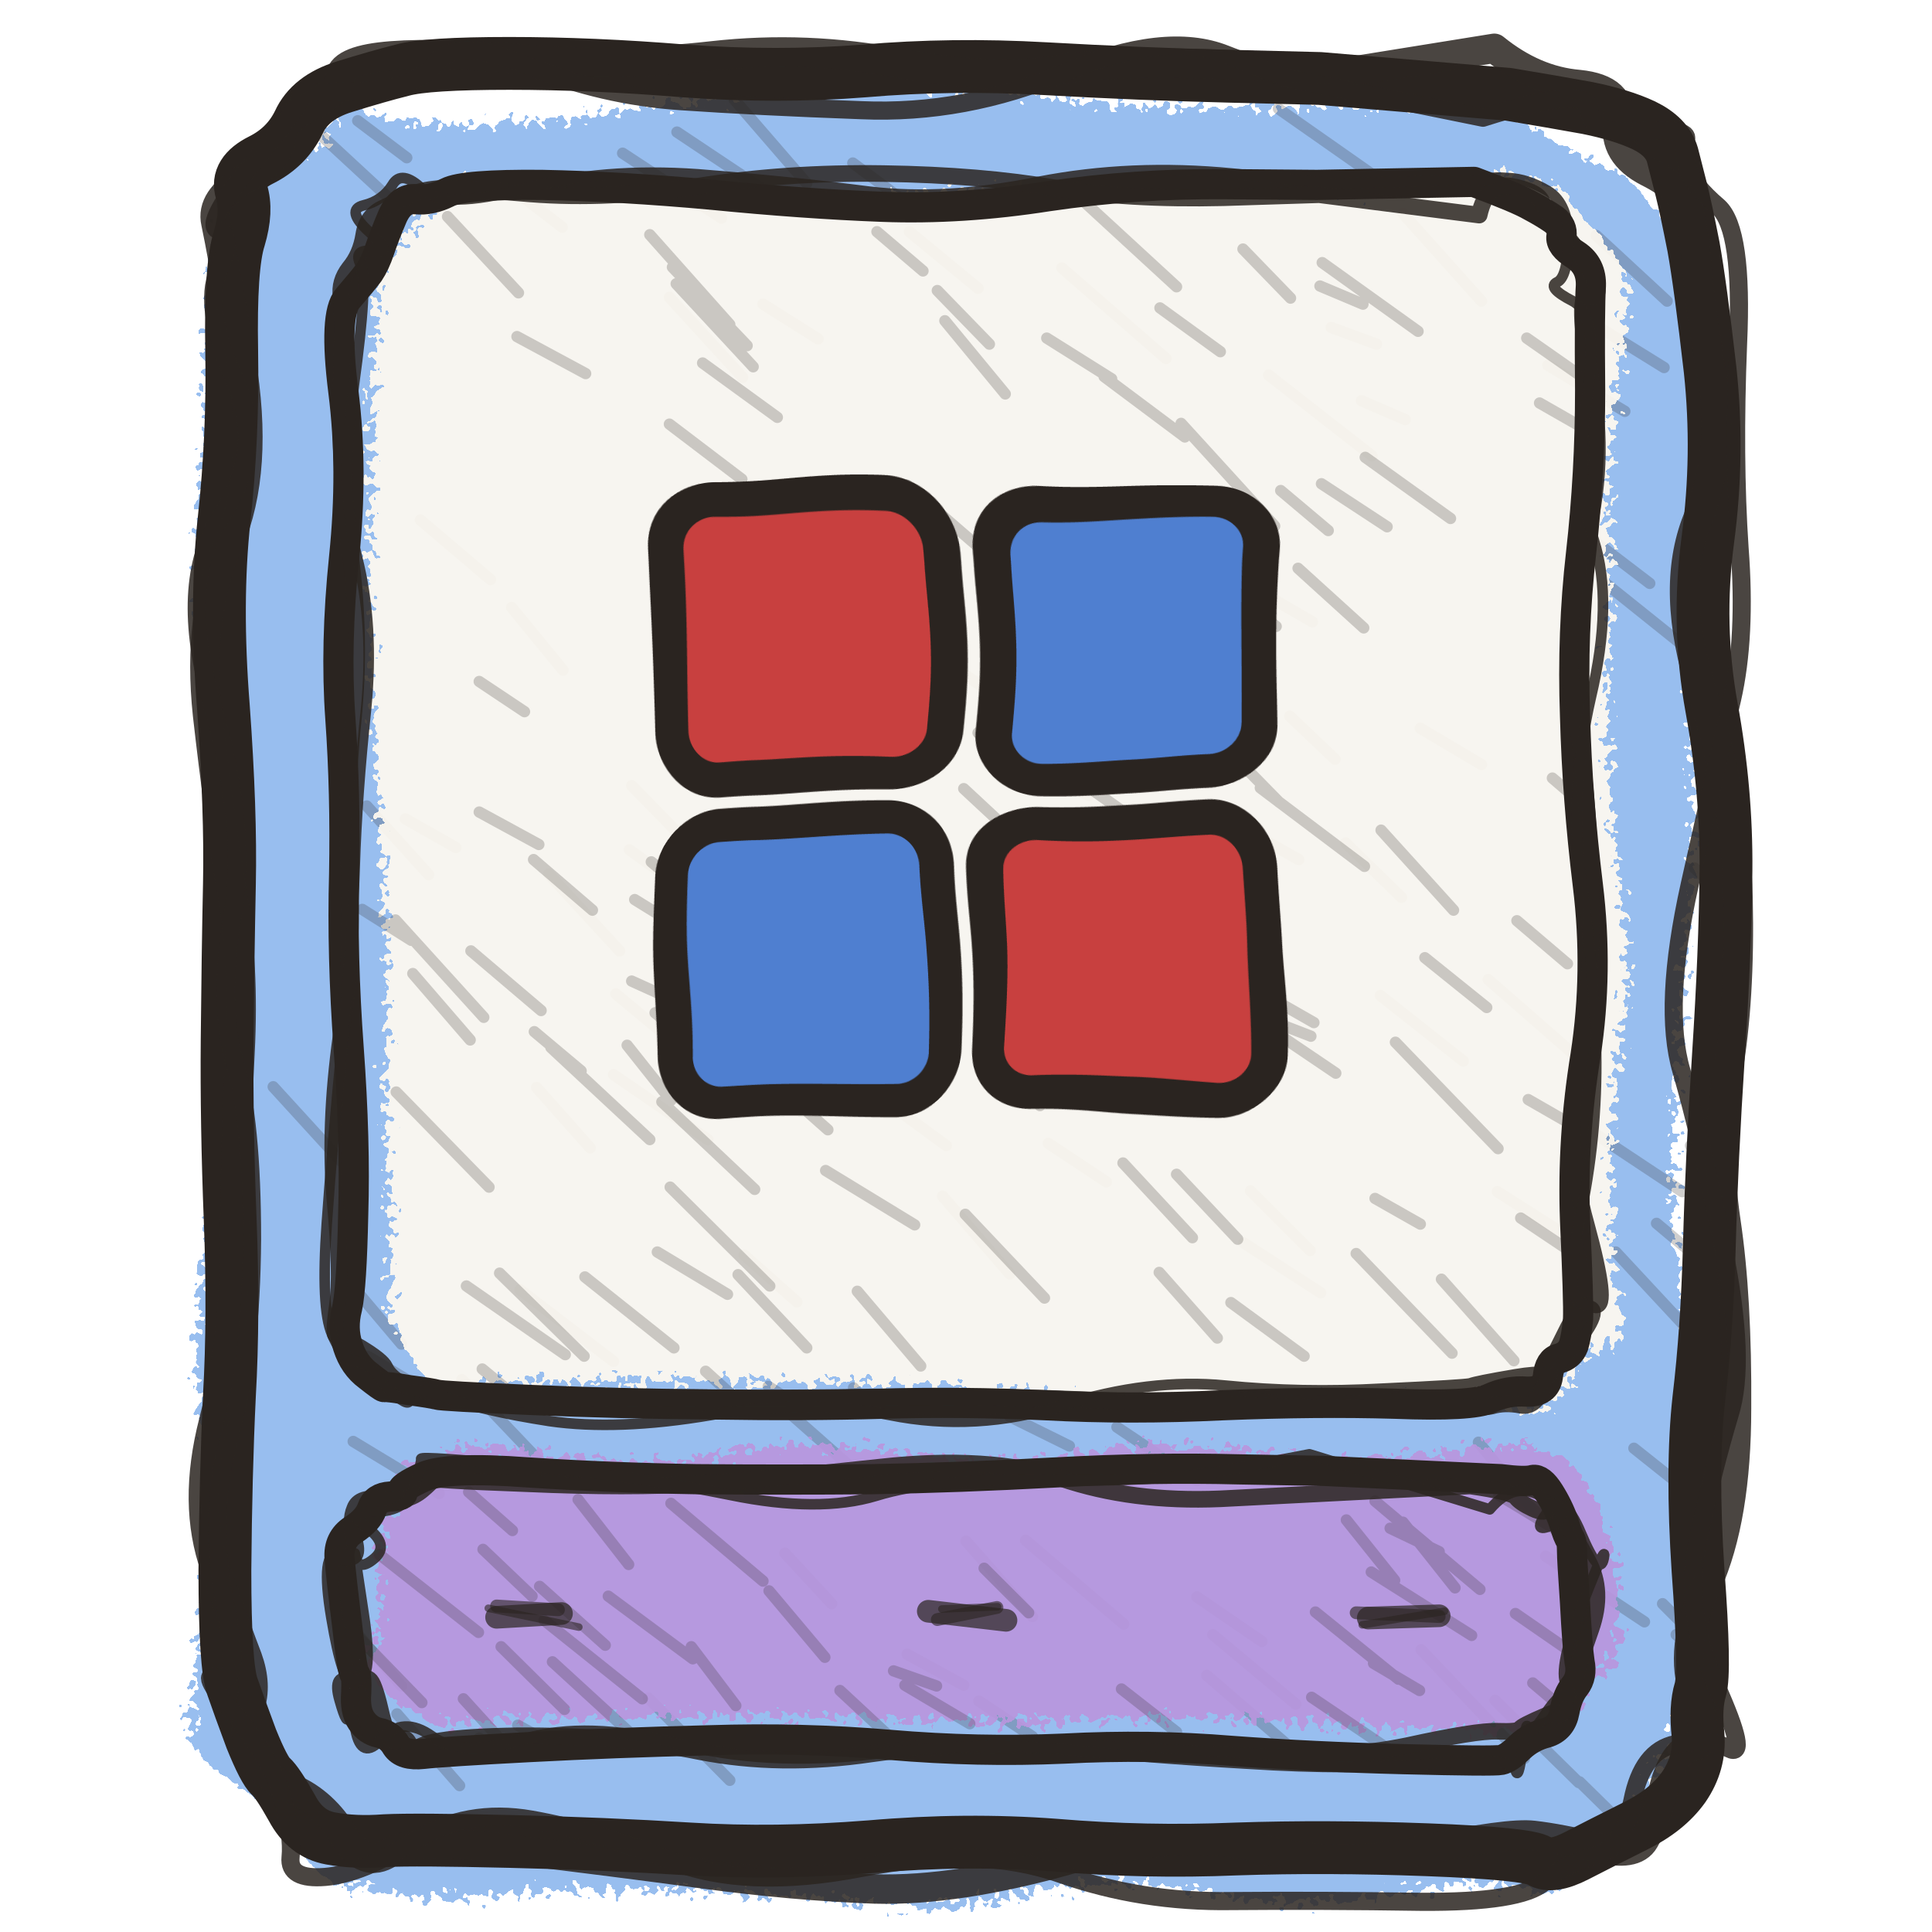
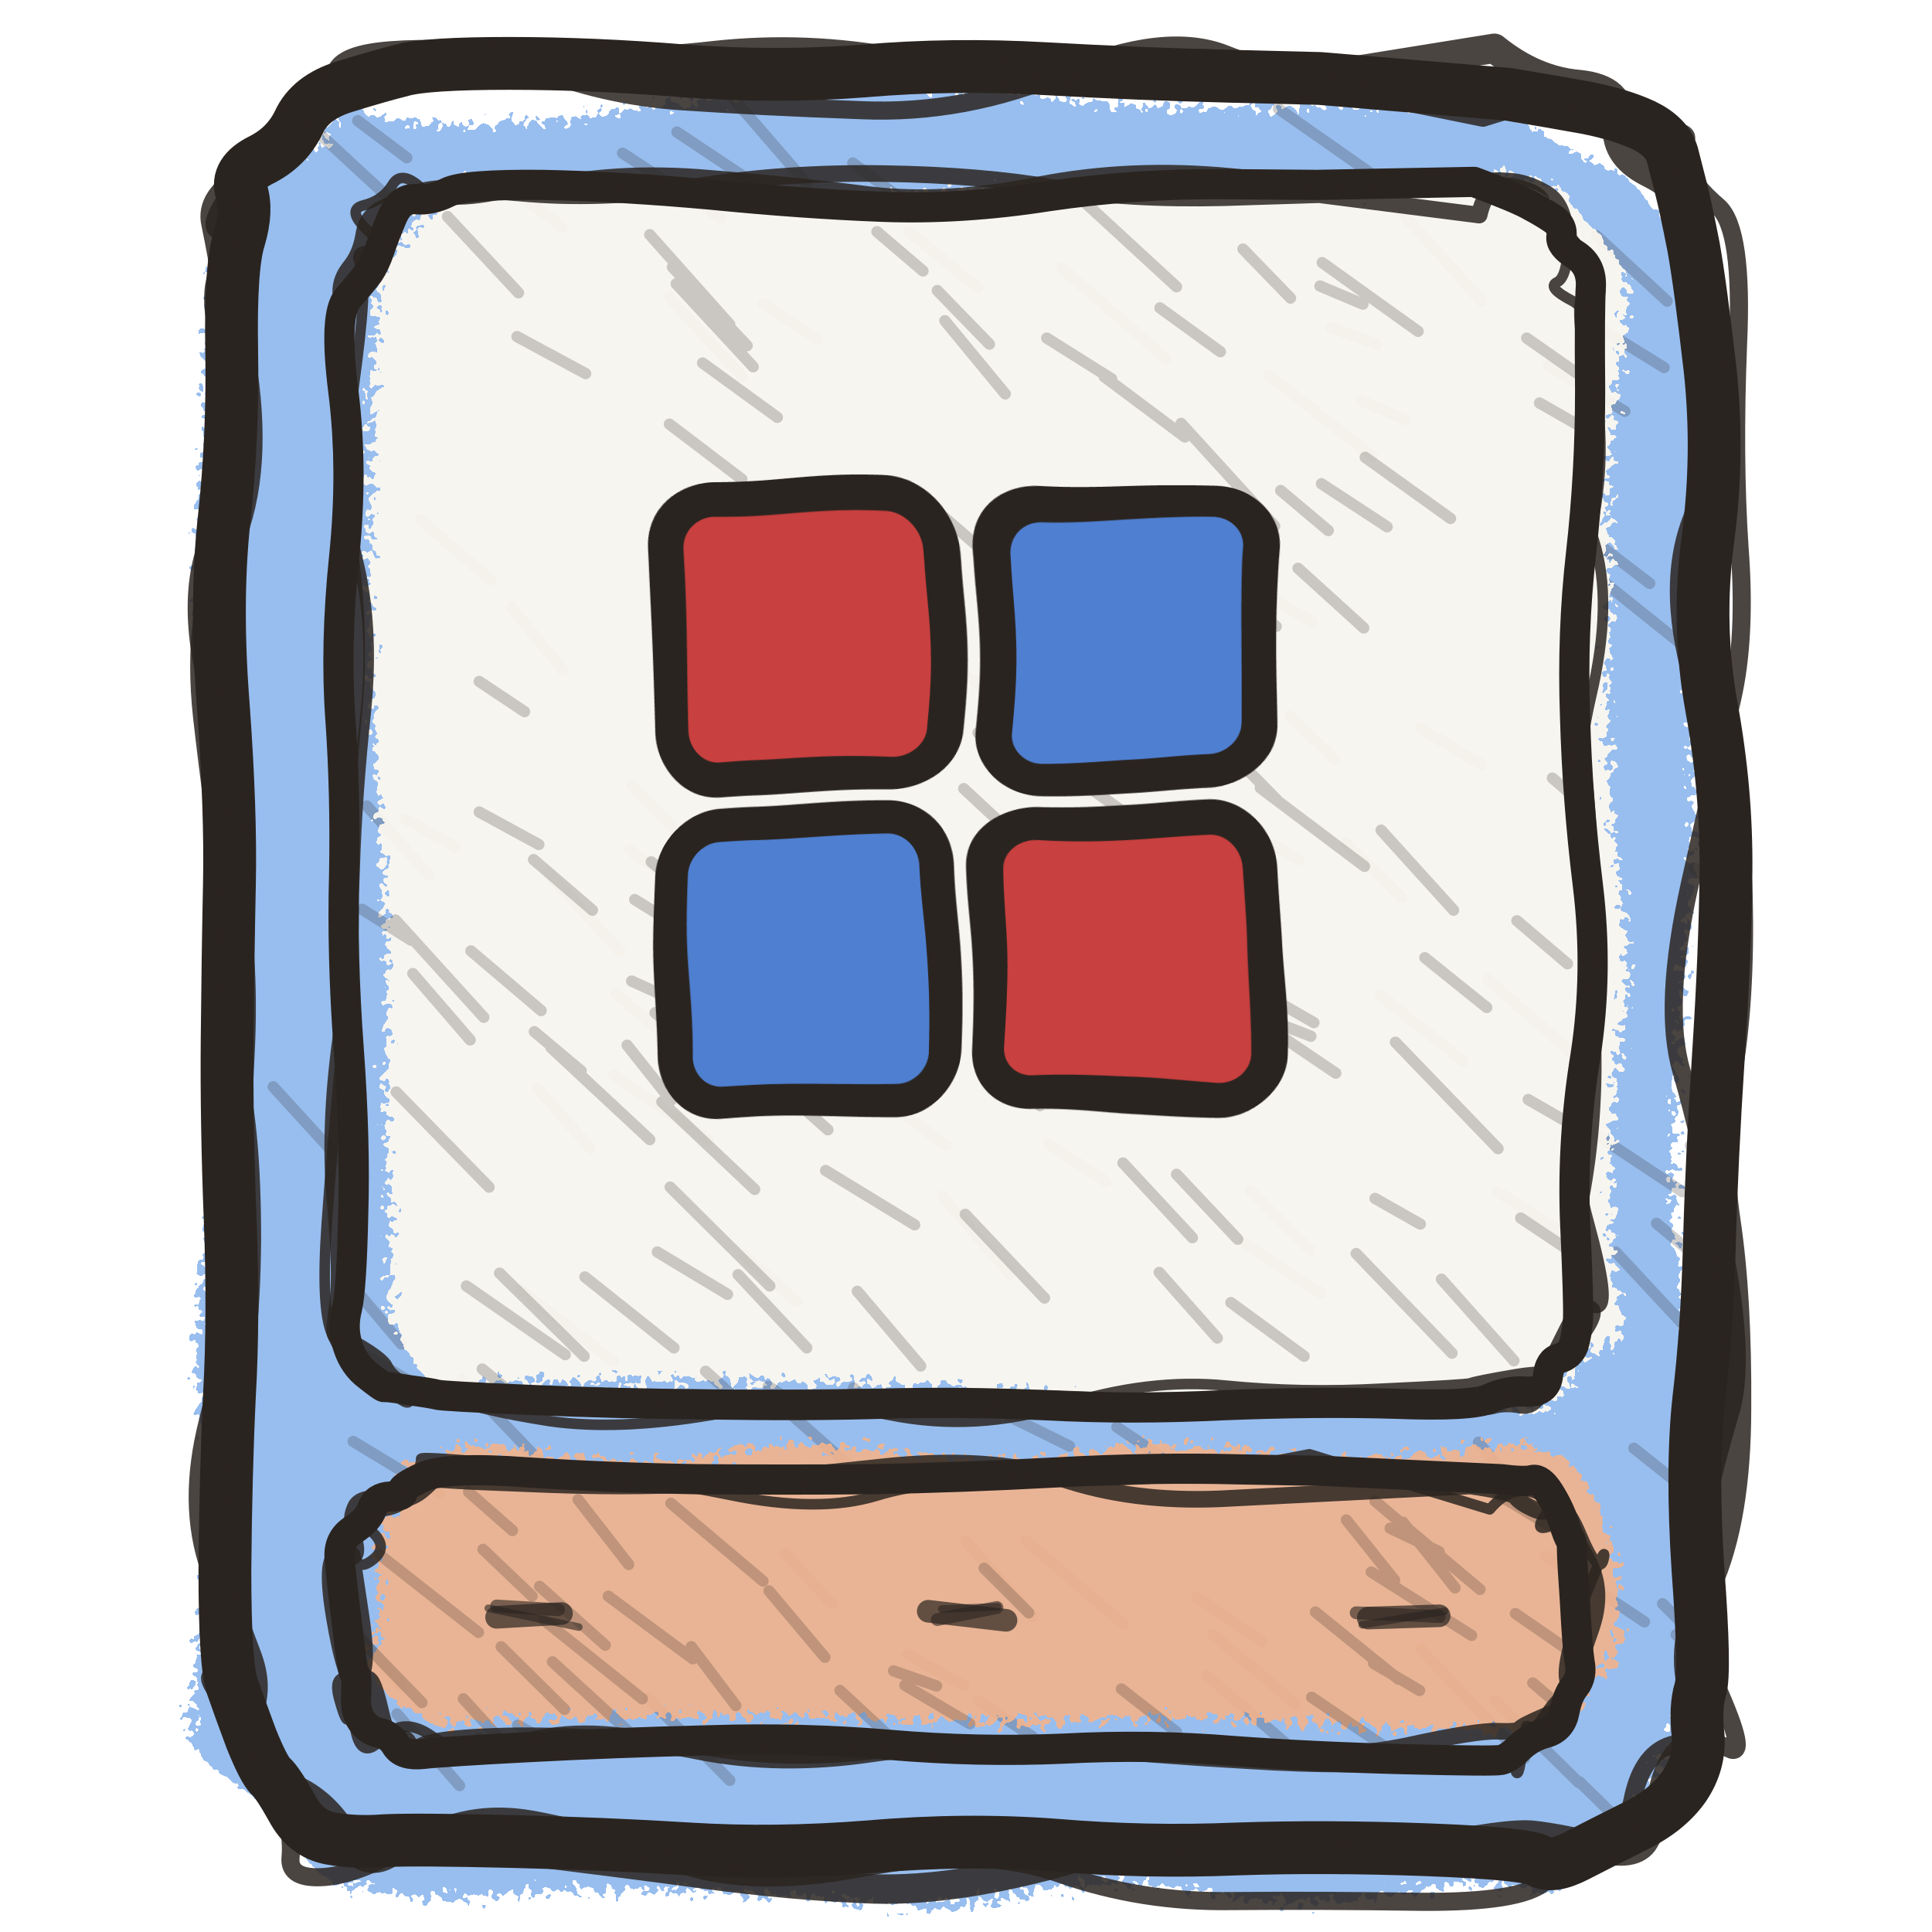
<svg xmlns="http://www.w3.org/2000/svg" viewBox="0 0 256 256" width="256" height="256">
  <defs>
    <filter id="lw" x="-5%" y="-5%" width="110%" height="110%">
      <feTurbulence type="fractalNoise" baseFrequency="0.04" numOctaves="1" seed="2" />
      <feDisplacementMap in="SourceGraphic" scale="4" />
    </filter>
    <filter id="crayon" x="-5%" y="-5%" width="110%" height="110%">
      <feTurbulence type="fractalNoise" baseFrequency="0.9" numOctaves="2" seed="3" result="n" />
      <feDisplacementMap in="SourceGraphic" in2="n" scale="5" />
      <feComponentTransfer>
        <feFuncA type="discrete" tableValues="0 .85 1 1" />
      </feComponentTransfer>
    </filter>
    <filter id="paper">
      <feTurbulence type="fractalNoise" baseFrequency="0.04" numOctaves="3" seed="9" />
      <feColorMatrix values="0 0 0 0 .55  0 0 0 0 .45  0 0 0 0 .3  0 0 0 .22 0" />
    </filter>
  </defs>
  <path d="M198.9 9.9 Q205.3 12.5 207.9 14.3 Q210.4 16.0 214.4 17.7 Q218.4 19.3 220.6 22.7 Q222.9 26.1 224.8 26.9 Q226.8 27.8 227.4 32.7 Q228.1 37.7 227.9 47.5 Q227.7 57.3 226.5 68.9 Q225.3 80.5 226.0 91.6 Q226.7 102.7 225.9 113.7 Q225.1 124.6 224.2 138.2 Q223.2 151.8 224.1 161.5 Q225.1 171.3 227.1 183.6 Q229.0 196.0 227.1 207.1 Q225.3 218.2 224.4 222.7 Q223.4 227.1 221.4 230.8 Q219.3 234.4 219.7 237.2 Q220.1 240.1 216.1 240.9 Q212.1 241.7 210.4 244.3 Q208.8 247.0 203.4 245.8 Q197.9 244.5 186.4 246.7 Q174.9 248.8 161.8 246.4 Q148.7 244.0 138.8 246.5 Q128.8 249.0 117.9 247.9 Q107.0 246.7 92.9 246.2 Q78.8 245.8 68.1 246.7 Q57.3 247.7 53.9 246.6 Q50.5 245.5 48.2 245.7 Q45.9 245.8 42.9 242.4 Q39.9 238.9 37.9 236.2 Q35.9 233.6 31.7 231.0 Q27.5 228.3 27.2 225.7 Q26.9 223.2 29.0 210.5 Q31.1 197.9 29.2 187.2 Q27.3 176.5 28.8 164.4 Q30.2 152.3 30.7 139.3 Q31.2 126.4 31.7 114.1 Q32.3 101.8 30.0 90.6 Q27.8 79.4 28.3 67.9 Q28.9 56.4 29.2 47.8 Q29.4 39.2 30.2 33.2 Q31.0 27.1 31.0 24.2 Q31.1 21.2 33.6 18.4 Q36.1 15.6 41.0 15.7 Q45.9 15.9 45.9 11.9 Q45.9 7.9 50.2 10.4 Q54.4 12.9 67.0 12.2 Q79.6 11.4 93.4 9.2 Q107.2 6.9 118.8 6.9 Q130.5 6.8 139.7 8.4 Q148.9 9.9 161.9 9.9 L174.9 9.8Z" fill="#8fb8ee" stroke="none" opacity="0.92" transform="translate(-2.0 4.3)" filter="url(#crayon)" />
-   <clipPath id="cl4240_1">
+   <clipPath id="cl86224_1">
    <path d="M200.0 10.0 Q206.7 10.9 209.9 12.2 Q213.0 13.5 215.7 15.5 Q218.4 17.6 220.5 20.3 Q222.5 23.0 223.8 26.1 Q225.1 29.3 225.6 32.6 Q226.0 36.0 226.0 59.0 Q226.0 82.0 226.0 105.0 Q226.0 128.0 226.0 151.0 Q226.0 174.0 226.0 197.0 Q226.0 220.0 225.6 223.4 Q225.1 226.7 223.8 229.9 Q222.5 233.0 220.5 235.7 Q218.4 238.4 215.7 240.5 Q213.0 242.5 209.9 243.8 Q206.7 245.1 203.4 245.6 Q200.0 246.0 176.0 246.0 Q152.0 246.0 128.0 246.0 Q104.0 246.0 80.0 246.0 Q56.0 246.0 52.6 245.6 Q49.3 245.1 46.1 243.8 Q43.0 242.5 40.3 240.5 Q37.6 238.4 35.5 235.7 Q33.5 233.0 32.2 229.9 Q30.9 226.7 30.4 223.4 Q30.0 220.0 30.0 197.0 Q30.0 174.0 30.0 151.0 Q30.0 128.0 30.0 105.0 Q30.0 82.0 30.0 59.0 Q30.0 36.0 30.4 32.6 Q30.9 29.3 32.2 26.1 Q33.5 23.0 35.5 20.3 Q37.6 17.6 40.3 15.5 Q43.0 13.5 46.1 12.2 Q49.3 10.9 52.6 10.4 Q56.0 10.0 80.0 10.0 Q104.0 10.0 128.0 10.0 L152.0 10.0Z" />
  </clipPath>
-   <path d="M120.5 30.7 l9.1 7.5 M163.9 76.6 l10.0 5.8 M178.3 111.7 l7.4 7.2 M55.7 68.9 l9.3 7.9 M119.7 83.8 l10.2 7.0 M188.3 218.6 l13.7 14.4 M98.6 166.3 l7.0 6.2 M135.9 204.1 l13.0 11.1 M219.5 162.1 l9.3 7.8 M211.5 31.2 l9.4 8.7 M195.9 191.1 l6.9 8.5 M198.4 157.9 l9.6 6.1 M120.2 219.2 l7.5 4.1 M61.2 182.8 l13.9 14.6 M212.1 43.5 l8.4 5.2 M81.6 131.7 l6.5 5.4 M108.8 110.2 l9.1 8.5 M182.9 131.9 l11.0 8.7 M140.7 35.5 l13.8 12.0 M102.2 185.1 l11.9 10.5 M46.8 191.0 l11.4 6.9 M198.1 225.3 l11.1 10.9 M71.1 144.1 l7.1 8.0 M129.7 225.4 l7.1 4.7 M95.9 136.0 l8.3 7.5 M67.8 80.5 l6.8 8.3 M188.2 96.5 l8.1 4.8 M214.1 165.9 l13.3 14.3 M81.3 142.4 l12.5 8.6 M169.4 14.4 l12.7 8.9 M113.0 21.6 l7.0 5.2 M168.1 49.7 l13.7 10.7 M211.0 71.5 l7.6 5.8 M128.0 204.2 l8.8 10.0 M148.0 189.1 l10.6 7.1 M44.3 212.9 l8.9 10.5 M165.0 109.9 l7.1 4.0 M204.8 206.2 l13.1 8.7 M222.1 216.6 l11.2 8.9 M138.9 151.5 l7.7 5.1 M220.3 212.5 l9.0 9.0 M209.3 236.1 l11.8 11.6 M153.2 76.0 l7.2 8.7 M151.7 120.8 l8.1 6.5 M53.7 108.5 l6.7 3.8 M160.7 216.6 l11.0 9.2 M68.9 170.9 l12.4 9.5 M137.0 102.0 l7.3 3.4 M140.5 88.9 l9.2 5.6 M124.9 158.5 l8.9 10.3 M135.6 127.4 l8.0 7.6 M165.7 157.8 l7.9 7.9 M164.8 164.7 l10.2 6.6 M85.9 225.0 l10.8 10.9 M47.4 16.0 l6.5 4.9 M36.2 144.0 l9.5 10.4 M88.7 39.4 l9.7 10.6 M205.1 48.4 l10.2 6.1 M66.3 23.8 l8.2 6.3 M112.0 142.0 l13.4 9.8 M210.1 149.4 l12.8 8.5 M101.1 40.3 l7.3 4.6 M180.4 53.1 l5.8 2.5 M213.0 77.5 l13.6 10.9 M83.4 112.6 l8.8 6.4 M202.7 245.4 l13.0 11.1 M216.5 191.9 l11.8 9.4 M89.7 17.5 l13.2 8.8 M185.9 28.3 l10.4 11.6 M52.6 227.1 l8.3 9.5 M154.7 75.9 l5.9 6.3 M159.9 222.0 l12.9 11.1 M158.6 211.6 l8.6 5.9 M114.1 244.3 l7.1 7.2 M83.7 104.1 l13.3 13.6 M48.6 106.8 l8.2 9.1 M97.3 13.2 l9.6 11.1 M133.8 187.7 l7.9 3.9 M176.4 43.4 l6.0 2.2 M82.5 20.3 l13.1 8.6 M45.6 169.1 l7.6 9.0 M224.0 151.8 l8.6 6.1 M72.7 115.8 l9.4 10.2 M224.5 115.0 l11.0 9.9 M225.1 165.3 l11.6 12.5 M197.2 129.8 l12.6 11.0 M138.0 134.5 l11.7 7.3 M104.0 205.8 l6.2 6.7 M39.7 15.3 l13.3 12.3 M170.9 94.9 l6.0 5.7" fill="none" stroke="#2a2420" stroke-width="1.5" stroke-linecap="round" opacity="0.22" clip-path="url(#cl4240_1)" />
+   <path d="M120.5 30.7 l9.1 7.5 M163.9 76.6 l10.0 5.8 M178.3 111.7 l7.4 7.2 M55.7 68.9 l9.3 7.9 M119.7 83.8 l10.2 7.0 M188.3 218.6 l13.7 14.4 M98.6 166.3 l7.0 6.2 M135.9 204.1 l13.0 11.1 M219.5 162.1 l9.3 7.8 M211.5 31.2 l9.4 8.7 M195.9 191.1 l6.9 8.5 M198.4 157.9 l9.6 6.1 M120.2 219.2 l7.5 4.1 M61.2 182.8 l13.9 14.6 M212.1 43.5 l8.4 5.2 M81.6 131.7 l6.5 5.4 M108.8 110.2 l9.1 8.5 M182.9 131.9 l11.0 8.7 M140.7 35.5 l13.8 12.0 M102.2 185.1 l11.9 10.5 M46.8 191.0 l11.4 6.9 M198.1 225.3 l11.1 10.9 M71.1 144.1 l7.1 8.0 M129.7 225.4 l7.1 4.7 M95.9 136.0 l8.3 7.5 M67.8 80.5 l6.8 8.3 M188.2 96.5 l8.1 4.8 M214.1 165.9 l13.3 14.3 M81.3 142.4 l12.5 8.6 M169.4 14.4 l12.7 8.9 M113.0 21.6 l7.0 5.2 M168.1 49.7 l13.7 10.7 M211.0 71.5 l7.6 5.8 M128.0 204.2 l8.8 10.0 M148.0 189.1 l10.6 7.1 M44.3 212.9 l8.9 10.5 M165.0 109.9 l7.1 4.0 M204.8 206.2 l13.1 8.7 M222.1 216.6 l11.2 8.9 M138.9 151.5 l7.7 5.1 M220.3 212.5 l9.0 9.0 M209.3 236.1 l11.8 11.6 M153.2 76.0 l7.2 8.7 M151.7 120.8 l8.1 6.5 M53.7 108.5 l6.7 3.8 M160.7 216.6 l11.0 9.2 M68.9 170.9 l12.4 9.5 M137.0 102.0 l7.3 3.4 M140.5 88.9 l9.2 5.6 M124.9 158.5 l8.9 10.3 M135.6 127.4 l8.0 7.6 M165.7 157.8 l7.9 7.9 M164.8 164.7 l10.2 6.6 M85.9 225.0 l10.8 10.9 M47.4 16.0 l6.5 4.9 M36.2 144.0 l9.5 10.4 M88.7 39.4 l9.7 10.6 M205.1 48.4 l10.2 6.1 M66.3 23.8 l8.2 6.3 M112.0 142.0 l13.4 9.8 M210.1 149.4 l12.8 8.5 M101.1 40.3 l7.3 4.6 M180.4 53.1 l5.8 2.5 M213.0 77.5 l13.6 10.9 M83.4 112.6 l8.8 6.4 M202.7 245.4 l13.0 11.1 M216.5 191.9 l11.8 9.4 M89.7 17.5 l13.2 8.8 M185.9 28.3 l10.4 11.6 M52.6 227.1 l8.3 9.5 M154.7 75.9 l5.9 6.3 M159.9 222.0 l12.9 11.1 M158.6 211.6 l8.6 5.9 M114.1 244.3 l7.1 7.2 M83.7 104.1 l13.3 13.6 M48.6 106.8 l8.2 9.1 M97.3 13.2 l9.6 11.1 M133.8 187.7 l7.9 3.9 M176.4 43.4 l6.0 2.2 M82.5 20.3 l13.1 8.6 M45.6 169.1 l7.6 9.0 M224.0 151.8 l8.6 6.1 M72.7 115.8 l9.4 10.2 M224.5 115.0 l11.0 9.9 M225.1 165.3 l11.6 12.5 M197.2 129.8 l12.6 11.0 M138.0 134.5 l11.7 7.3 M104.0 205.8 l6.2 6.7 M39.7 15.3 l13.3 12.3 M170.9 94.9 l6.0 5.7" fill="none" stroke="#2a2420" stroke-width="1.5" stroke-linecap="round" opacity="0.22" clip-path="url(#cl86224_1)" />
  <path d="M199.9 12.5 Q205.9 13.5 210.3 14.3 Q214.8 15.2 217.8 16.6 Q220.9 18.1 221.6 20.5 Q222.2 22.9 222.8 25.2 Q223.4 27.6 224.4 32.7 Q225.3 37.7 226.6 49.0 Q227.8 60.2 226.3 71.5 Q224.8 82.8 226.8 93.8 Q228.8 104.8 228.7 115.4 Q228.6 126.0 227.7 139.9 Q226.8 153.7 226.5 165.0 Q226.2 176.2 225.1 185.4 Q224.1 194.5 225.0 208.1 Q226.0 221.6 225.3 223.9 Q224.6 226.2 225.0 229.9 Q225.3 233.6 223.1 236.8 Q220.9 239.9 216.6 242.0 Q212.2 244.2 208.9 245.9 Q205.6 247.6 204.0 246.6 Q202.4 245.6 189.1 245.1 Q175.7 244.6 163.8 245.0 Q151.8 245.5 139.9 244.5 Q128.0 243.6 115.3 244.7 Q102.6 245.7 91.4 245.0 Q80.2 244.3 67.6 244.0 Q55.0 243.7 51.0 243.9 Q47.0 244.2 43.8 243.6 Q40.5 243.0 38.7 239.6 Q36.8 236.2 35.9 235.4 Q35.0 234.6 33.3 230.4 Q31.7 226.1 30.8 223.5 Q29.8 220.8 29.8 208.1 Q29.9 195.3 30.4 184.9 Q31.0 174.4 30.5 161.6 Q30.0 148.8 30.1 137.7 Q30.2 126.7 30.4 117.1 Q30.6 107.5 29.6 93.7 Q28.5 79.8 29.7 68.8 Q30.9 57.8 30.7 46.5 Q30.5 35.3 31.7 31.6 Q32.8 27.9 32.0 25.4 Q31.2 22.9 34.6 21.2 Q38.0 19.5 39.6 16.2 Q41.1 12.9 45.6 11.5 Q50.1 10.1 53.3 9.3 Q56.5 8.4 67.5 8.4 Q78.5 8.4 90.7 9.4 Q103.0 10.3 114.5 9.4 Q126.1 8.4 138.5 9.1 Q150.9 9.8 162.9 10.1 L174.9 10.4Z" fill="none" stroke="#2a2420" stroke-width="7.0" stroke-linecap="round" stroke-linejoin="round" opacity="1" />
  <path d="M198.0 6.4 Q203.3 10.7 209.2 11.2 Q215.1 11.8 214.4 16.1 Q213.7 20.4 218.4 22.8 Q223.2 25.2 223.8 28.2 Q224.5 31.2 224.9 36.0 Q225.3 40.9 226.9 50.2 Q228.6 59.6 224.9 68.9 Q221.2 78.2 225.6 91.9 Q230.0 105.5 230.3 119.0 Q230.6 132.5 228.9 142.2 Q227.2 151.8 228.7 161.9 Q230.2 172.0 230.1 186.6 Q230.1 201.2 226.2 209.9 Q222.3 218.6 224.6 224.7 Q226.8 230.8 224.3 231.4 Q221.8 232.0 220.5 236.8 Q219.2 241.6 217.9 243.8 Q216.6 246.1 211.6 244.8 Q206.7 243.6 203.2 243.2 Q199.8 242.8 188.4 245.2 Q177.1 247.7 166.9 244.9 Q156.6 242.2 141.7 246.4 Q126.8 250.6 115.9 250.3 Q105.1 249.9 93.2 248.3 Q81.4 246.7 68.1 245.1 Q54.8 243.4 51.6 245.5 Q48.3 247.7 45.6 243.3 Q42.9 238.8 38.7 237.0 Q34.4 235.2 33.2 232.2 Q32.1 229.2 33.1 226.2 Q34.1 223.3 32.8 219.7 Q31.4 216.1 28.5 207.7 Q25.5 199.3 28.3 188.4 Q31.1 177.5 31.1 164.3 Q31.2 151.2 31.8 139.5 Q32.4 127.9 30.7 117.9 Q29.0 108.0 27.5 94.7 Q26.1 81.5 30.3 71.9 Q34.4 62.3 31.9 47.5 Q29.3 32.7 28.6 29.5 Q27.9 26.4 32.4 23.7 Q37.0 21.1 37.2 18.5 Q37.3 15.9 41.1 14.1 Q44.9 12.3 45.1 10.1 Q45.4 7.9 51.9 7.4 Q58.5 6.9 70.2 7.9 Q82.0 8.8 94.4 7.4 Q106.9 6.0 119.3 8.4 Q131.8 10.7 139.7 9.3 Q147.5 7.9 163.7 8.6 L180.0 9.3Z" fill="none" stroke="#2a2420" stroke-width="3.9" stroke-linecap="round" stroke-linejoin="round" opacity="0.85" />
  <path d="M196.5 15.6 Q210.6 11.1 210.6 14.5 Q210.6 17.9 217.3 17.4 Q223.9 16.9 223.4 18.5 Q223.0 20.1 223.6 22.3 Q224.3 24.5 227.7 27.4 Q231.0 30.4 230.3 45.6 Q229.7 60.7 230.5 72.6 Q231.4 84.4 229.5 92.7 Q227.5 101.1 223.9 117.2 Q220.3 133.4 222.8 141.9 Q225.3 150.5 228.4 165.5 Q231.4 180.4 229.2 187.4 Q227.1 194.4 225.0 203.9 Q222.9 213.4 227.4 223.3 Q231.8 233.1 229.1 231.7 Q226.5 230.3 222.0 231.1 Q217.6 232.0 216.3 238.6 Q214.9 245.1 211.4 245.9 Q207.8 246.7 204.6 249.4 Q201.5 252.1 188.3 252.0 Q175.1 251.8 163.2 251.9 Q151.3 252.1 140.5 248.3 Q129.7 244.5 114.2 247.5 Q98.8 250.5 88.8 246.5 Q78.9 242.6 70.4 241.1 Q61.9 239.6 54.9 243.9 Q48.0 248.3 43.1 248.7 Q38.2 249.1 38.5 246.1 Q38.8 243.2 37.4 238.2 Q36.1 233.2 31.0 227.1 Q25.9 221.0 29.0 222.3 Q32.1 223.7 29.8 212.3 Q27.5 200.9 30.4 190.4 Q33.3 180.0 33.4 164.2 Q33.4 148.4 31.1 140.8 Q28.9 133.2 30.8 121.3 Q32.8 109.3 28.1 93.3 Q23.5 77.3 29.3 68.4 Q35.2 59.5 31.0 50.1 Q26.9 40.7 28.9 36.0 Q31.0 31.2 28.9 30.5 Q26.8 29.7 34.0 21.0 Q41.2 12.2 40.0 12.2 Q38.7 12.3 46.8 12.1 Q54.9 12.0 57.7 8.4 Q60.5 4.8 70.2 8.8 Q79.9 12.7 90.1 13.4 Q100.3 14.1 114.1 14.6 Q127.8 15.2 141.1 9.6 Q154.4 4.0 162.4 7.2 L170.4 10.3Z" fill="none" stroke="#2a2420" stroke-width="2.4" stroke-linecap="round" stroke-linejoin="round" opacity="0.85" />
  <path d="M195.9 24.4 Q200.8 26.2 201.8 26.1 Q202.8 26.0 203.8 28.2 Q204.9 30.3 206.1 31.1 Q207.4 31.9 208.7 34.3 Q210.1 36.6 211.0 37.5 Q211.8 38.4 210.1 50.3 Q208.4 62.3 208.7 73.3 Q209.1 84.3 208.6 94.2 Q208.1 104.1 210.0 116.6 Q211.9 129.1 210.3 139.1 Q208.7 149.0 209.0 161.2 Q209.4 173.5 210.4 175.3 Q211.4 177.1 209.5 179.0 Q207.7 180.9 206.7 180.9 Q205.7 181.0 205.1 181.7 Q204.5 182.4 202.8 185.1 Q201.1 187.8 198.7 188.0 Q196.4 188.3 185.7 187.0 Q175.1 185.7 162.2 186.8 Q149.2 187.9 137.8 186.5 Q126.3 185.2 116.5 184.9 Q106.8 184.6 94.2 184.4 Q81.7 184.2 70.2 184.2 Q58.8 184.1 57.4 185.8 Q56.1 187.5 55.3 186.9 Q54.6 186.3 53.1 184.9 Q51.5 183.4 50.5 181.8 Q49.5 180.1 48.2 178.2 Q46.9 176.2 47.3 174.9 Q47.7 173.5 47.2 160.8 Q46.6 148.2 46.9 137.7 Q47.1 127.2 46.4 117.4 Q45.7 107.6 45.1 96.0 Q44.5 84.5 44.6 72.9 Q44.6 61.4 45.2 50.3 Q45.9 39.2 45.6 38.5 Q45.2 37.8 46.5 35.8 Q47.8 33.7 49.8 31.9 Q51.8 30.1 52.0 29.9 Q52.1 29.7 54.6 27.3 Q57.1 24.8 59.1 25.2 Q61.1 25.6 70.9 26.6 Q80.7 27.5 92.9 27.8 Q105.1 28.1 115.8 27.2 Q126.6 26.3 139.3 26.4 Q151.9 26.6 162.9 26.9 L174.0 27.2Z" fill="#fffaf0" stroke="none" opacity="0.92" transform="translate(4.4 -1.4)" filter="url(#crayon)" />
-   <clipPath id="cl4240_2">
+   <clipPath id="cl86224_2">
    <path d="M196.0 26.0 Q199.6 26.5 201.3 27.2 Q203.0 27.9 204.4 29.0 Q205.9 30.1 207.0 31.6 Q208.1 33.0 208.8 34.7 Q209.5 36.4 209.8 38.2 Q210.0 40.0 210.0 62.0 Q210.0 84.0 210.0 106.0 Q210.0 128.0 210.0 150.0 Q210.0 172.0 209.8 173.8 Q209.5 175.6 208.8 177.3 Q208.1 179.0 207.0 180.4 Q205.9 181.9 204.4 183.0 Q203.0 184.1 201.3 184.8 Q199.6 185.5 197.8 185.8 Q196.0 186.0 173.3 186.0 Q150.7 186.0 128.0 186.0 Q105.3 186.0 82.7 186.0 Q60.0 186.0 58.2 185.8 Q56.4 185.5 54.7 184.8 Q53.0 184.1 51.6 183.0 Q50.1 181.9 49.0 180.4 Q47.9 179.0 47.2 177.3 Q46.5 175.6 46.2 173.8 Q46.0 172.0 46.0 150.0 Q46.0 128.0 46.0 106.0 Q46.0 84.0 46.0 62.0 Q46.0 40.0 46.2 38.2 Q46.5 36.4 47.2 34.7 Q47.9 33.0 49.0 31.6 Q50.1 30.1 51.6 29.0 Q53.0 27.9 54.7 27.2 Q56.4 26.5 58.2 26.2 Q60.0 26.0 82.7 26.0 Q105.3 26.0 128.0 26.0 L150.7 26.0Z" />
  </clipPath>
-   <path d="M93.1 48.1 l9.9 7.2 M146.3 49.9 l10.7 8.0 M108.6 93.0 l8.7 10.3 M114.6 114.5 l10.0 9.1 M164.7 33.0 l6.3 6.5 M143.4 26.5 l12.5 11.5 M54.7 129.0 l7.6 8.8 M137.4 93.6 l9.3 9.0 M63.5 90.3 l6.0 4.0 M159.7 96.3 l9.8 10.0 M163.1 172.6 l9.7 7.1 M125.2 42.5 l8.0 9.7 M182.2 158.8 l6.0 3.4 M168.0 135.1 l5.7 2.2 M157.6 74.5 l11.5 8.5 M86.1 31.1 l10.6 11.9 M138.7 44.8 l8.6 5.4 M191.0 169.5 l9.6 10.8 M62.4 126.0 l9.3 7.9 M153.6 168.6 l7.7 8.7 M188.8 126.9 l8.2 6.6 M73.0 138.8 l13.1 12.2 M92.4 78.2 l9.0 10.6 M113.6 171.1 l8.4 9.9 M83.1 138.5 l5.8 7.3 M93.5 181.7 l11.9 10.8 M48.7 179.7 l6.2 3.7 M87.7 146.0 l12.3 11.6 M91.4 132.1 l12.5 7.7 M116.2 30.7 l6.1 5.2 M98.9 111.8 l6.6 6.3 M157.3 97.6 l7.0 3.2 M124.2 38.5 l6.9 7.1 M201.0 122.0 l6.7 5.7 M156.5 56.1 l12.4 13.6 M155.9 155.6 l8.1 8.6 M59.3 28.7 l9.4 10.1 M113.1 183.9 l6.9 8.3 M52.4 121.9 l11.7 12.9 M86.3 114.2 l6.3 5.3 M127.9 160.9 l10.5 11.1 M143.1 103.5 l10.9 7.7 M68.5 44.6 l9.1 4.9 M101.6 119.4 l10.0 7.0 M167.0 104.4 l13.8 10.4 M142.8 87.7 l6.9 7.7 M163.4 133.0 l13.6 9.2 M101.8 183.7 l6.6 4.3 M148.8 154.1 l9.2 9.9 M89.6 37.6 l10.2 11.0 M70.7 113.9 l7.8 6.7 M183.0 110.0 l9.6 10.6 M84.1 119.2 l8.9 5.5 M202.5 145.7 l8.7 5.0 M205.7 103.1 l8.4 7.2 M120.2 64.3 l14.0 12.1 M70.8 136.7 l6.2 5.2 M131.0 137.6 l6.8 8.9 M89.0 85.3 l9.4 10.2 M175.2 34.8 l12.7 9.1 M153.7 40.8 l8.0 5.8 M83.7 130.0 l6.4 2.9 M63.9 181.4 l10.3 8.5 M89.1 35.4 l9.9 10.4 M88.7 56.2 l9.6 7.3 M48.0 120.5 l6.5 4.1 M180.9 60.6 l11.3 8.1 M66.2 168.7 l11.2 11.0 M87.1 165.9 l9.3 5.6 M129.6 97.1 l11.2 7.1 M184.9 138.1 l13.6 14.1 M100.1 141.2 l9.6 8.5 M201.5 161.4 l12.7 8.5 M88.8 157.3 l13.2 13.1 M86.8 134.2 l10.9 8.9 M52.5 144.7 l12.3 12.6 M172.0 75.3 l8.7 7.9 M127.7 104.5 l8.5 7.9 M174.9 37.9 l5.7 2.4 M175.1 64.1 l8.7 5.7 M63.5 107.6 l7.9 4.3 M165.7 130.7 l8.4 4.8 M77.5 169.2 l11.8 9.4 M169.7 65.0 l6.3 5.3 M109.4 155.1 l11.8 7.2 M61.8 170.4 l13.1 9.1 M204.0 53.4 l7.7 4.4 M179.7 166.1 l12.7 13.2 M97.8 168.9 l9.1 9.7 M202.3 44.8 l10.0 7.0" fill="none" stroke="#2a2420" stroke-width="1.5" stroke-linecap="round" opacity="0.22" clip-path="url(#cl4240_2)" />
+   <path d="M93.1 48.1 l9.9 7.2 M146.3 49.9 l10.7 8.0 M108.6 93.0 l8.7 10.3 M114.6 114.5 l10.0 9.1 M164.7 33.0 l6.3 6.5 M143.4 26.5 l12.5 11.5 M54.7 129.0 l7.6 8.8 M137.4 93.6 l9.3 9.0 M63.5 90.3 l6.0 4.0 M159.7 96.3 l9.8 10.0 M163.1 172.6 l9.7 7.1 M125.2 42.5 l8.0 9.7 M182.2 158.8 l6.0 3.4 M168.0 135.1 l5.7 2.2 M157.6 74.5 l11.5 8.5 M86.1 31.1 l10.6 11.9 M138.7 44.8 l8.6 5.4 M191.0 169.5 l9.6 10.8 M62.4 126.0 l9.3 7.9 M153.6 168.6 l7.7 8.7 M188.8 126.9 l8.2 6.6 M73.0 138.8 l13.1 12.2 M92.4 78.2 l9.0 10.6 M113.6 171.1 l8.4 9.9 M83.1 138.5 l5.8 7.3 M93.5 181.7 l11.9 10.8 M48.7 179.7 l6.2 3.7 M87.7 146.0 l12.3 11.6 M91.4 132.1 l12.5 7.7 M116.2 30.7 l6.1 5.2 M98.9 111.8 l6.6 6.3 M157.3 97.6 l7.0 3.2 M124.2 38.5 l6.9 7.1 M201.0 122.0 l6.7 5.7 M156.5 56.1 l12.4 13.6 M155.9 155.6 l8.1 8.6 M59.3 28.7 l9.4 10.1 M113.1 183.9 l6.9 8.3 M52.4 121.9 l11.7 12.9 M86.3 114.2 l6.3 5.3 M127.9 160.9 l10.5 11.1 M143.1 103.5 l10.9 7.7 M68.5 44.6 l9.1 4.9 M101.6 119.4 l10.0 7.0 M167.0 104.4 l13.8 10.4 M142.8 87.7 l6.9 7.7 M163.4 133.0 l13.6 9.2 M101.8 183.7 l6.6 4.3 M148.8 154.1 l9.2 9.9 M89.6 37.6 l10.2 11.0 M70.7 113.9 l7.8 6.7 M183.0 110.0 l9.6 10.6 M84.1 119.2 l8.9 5.5 M202.5 145.7 l8.7 5.0 M205.7 103.1 l8.4 7.2 M120.2 64.3 l14.0 12.1 M70.8 136.7 l6.2 5.2 M131.0 137.6 l6.8 8.9 M89.0 85.3 l9.4 10.2 M175.2 34.8 l12.7 9.1 M153.7 40.8 l8.0 5.8 M83.7 130.0 l6.4 2.9 M63.9 181.4 l10.3 8.5 M89.1 35.4 l9.9 10.4 M88.7 56.2 l9.6 7.3 M48.0 120.5 l6.5 4.1 M180.9 60.6 l11.3 8.1 M66.2 168.7 l11.2 11.0 M87.1 165.9 l9.3 5.6 M129.6 97.1 l11.2 7.1 M184.9 138.1 l13.6 14.1 M100.1 141.2 l9.6 8.5 M201.5 161.4 l12.7 8.5 M88.8 157.3 l13.2 13.1 M86.8 134.2 l10.9 8.9 M52.5 144.7 l12.3 12.6 M172.0 75.3 l8.7 7.9 M127.7 104.5 l8.5 7.9 M174.9 37.9 l5.7 2.4 M175.1 64.1 l8.7 5.7 M63.5 107.6 l7.9 4.3 M165.7 130.7 l8.4 4.8 M77.5 169.2 l11.8 9.4 M169.7 65.0 l6.3 5.3 M109.4 155.1 l11.8 7.2 M61.8 170.4 l13.1 9.1 M204.0 53.4 l7.7 4.4 M179.7 166.1 l12.7 13.2 M97.8 168.9 l9.1 9.7 M202.3 44.8 l10.0 7.0" fill="none" stroke="#2a2420" stroke-width="1.5" stroke-linecap="round" opacity="0.22" clip-path="url(#cl86224_2)" />
  <path d="M195.3 24.1 Q201.2 26.3 202.9 27.3 Q204.6 28.2 205.9 29.1 Q207.1 30.0 206.9 31.3 Q206.7 32.5 208.8 33.8 Q210.9 35.2 210.8 37.9 Q210.6 40.7 210.7 51.7 Q210.7 62.7 209.5 73.3 Q208.3 83.8 208.7 94.9 Q209.0 105.9 210.4 117.3 Q211.8 128.7 210.1 139.8 Q208.3 150.8 208.7 161.7 Q209.2 172.6 209.1 174.8 Q208.9 177.0 208.5 178.3 Q208.0 179.6 206.6 180.0 Q205.3 180.3 205.1 182.4 Q204.8 184.5 202.3 184.4 Q199.8 184.2 197.4 185.3 Q195.1 186.4 184.8 186.0 Q174.6 185.7 162.1 186.2 Q149.7 186.8 138.5 186.2 Q127.3 185.7 117.0 186.0 Q106.8 186.3 94.4 186.1 Q82.0 186.0 70.3 185.5 Q58.5 185.0 57.9 184.8 Q57.2 184.6 54.2 184.2 Q51.2 183.7 50.9 183.8 Q50.7 183.8 48.8 182.3 Q46.9 180.9 46.1 178.4 Q45.3 176.0 46.0 173.3 Q46.6 170.5 46.8 160.9 Q47.1 151.2 46.2 138.9 Q45.3 126.6 45.6 115.8 Q45.8 105.1 45.1 95.2 Q44.4 85.4 45.6 73.8 Q46.8 62.2 45.5 51.9 Q44.2 41.6 46.1 39.5 Q48.0 37.3 48.9 36.1 Q49.7 34.9 50.3 33.1 Q50.9 31.3 52.0 28.7 Q53.1 26.2 55.1 26.4 Q57.1 26.6 59.3 25.5 Q61.4 24.4 71.8 24.5 Q82.2 24.7 94.3 25.8 Q106.4 27.0 116.9 27.4 Q127.4 27.8 138.9 26.0 Q150.4 24.3 162.4 24.4 L174.5 24.5Z" fill="none" stroke="#2a2420" stroke-width="4.0" stroke-linecap="round" stroke-linejoin="round" opacity="1" />
  <path d="M196.0 28.5 Q197.0 24.0 200.4 24.7 Q203.8 25.4 204.3 26.7 Q204.8 27.9 207.6 31.3 Q210.3 34.6 211.3 37.1 Q212.3 39.5 210.5 39.2 Q208.7 38.9 210.8 50.2 Q212.9 61.6 209.9 72.3 Q206.8 83.0 208.7 93.9 Q210.5 104.9 210.8 118.0 Q211.1 131.1 209.1 141.2 Q207.1 151.3 210.2 162.3 Q213.2 173.3 211.4 172.9 Q209.6 172.4 207.8 175.9 Q206.1 179.3 206.0 179.5 Q205.9 179.7 204.7 183.2 Q203.6 186.6 201.5 186.2 Q199.4 185.8 197.7 186.3 Q196.0 186.7 183.9 186.6 Q171.7 186.5 160.9 186.1 Q150.1 185.7 139.1 185.3 Q128.1 185.0 115.9 185.1 Q103.7 185.3 92.9 185.2 Q82.0 185.1 72.2 185.4 Q62.3 185.7 58.0 184.7 Q53.6 183.6 52.5 182.9 Q51.4 182.1 51.0 181.2 Q50.6 180.3 47.8 178.6 Q45.0 177.0 44.6 177.0 Q44.1 177.0 44.7 173.0 Q45.3 169.0 44.4 159.2 Q43.5 149.4 45.2 137.2 Q46.9 125.0 46.3 115.6 Q45.7 106.2 46.8 95.4 Q47.9 84.7 46.4 73.3 Q44.9 61.9 45.2 51.6 Q45.5 41.3 45.2 39.3 Q44.9 37.3 46.3 35.5 Q47.8 33.7 48.2 31.1 Q48.6 28.5 50.9 27.5 Q53.1 26.4 54.5 25.8 Q55.8 25.2 57.9 25.0 Q60.0 24.8 70.3 25.7 Q80.6 26.5 92.3 24.7 Q104.1 22.8 117.1 23.0 Q130.1 23.2 139.8 24.9 Q149.4 26.5 162.1 26.2 L174.8 25.8Z" fill="none" stroke="#2a2420" stroke-width="2.2" stroke-linecap="round" stroke-linejoin="round" opacity="0.85" />
  <path d="M197.4 23.8 Q197.5 23.4 199.9 23.6 Q202.4 23.7 205.1 25.3 Q207.9 27.0 207.8 31.9 Q207.7 36.8 206.3 37.4 Q204.9 38.1 208.4 39.9 Q211.9 41.8 210.3 52.7 Q208.6 63.6 211.2 71.6 Q213.8 79.7 210.8 92.4 Q207.9 105.1 209.5 116.6 Q211.2 128.0 211.5 139.3 Q211.7 150.7 209.3 161.7 Q207.0 172.7 210.1 172.9 Q213.2 173.0 209.0 178.2 Q204.8 183.3 204.1 183.9 Q203.4 184.6 204.8 182.9 Q206.1 181.2 200.8 182.1 Q195.5 183.0 194.8 183.3 Q194.0 183.5 183.2 184.0 Q172.4 184.6 162.4 183.6 Q152.3 182.6 140.8 186.2 Q129.3 189.8 117.9 187.5 Q106.5 185.3 94.2 187.5 Q81.8 189.6 72.8 188.3 Q63.8 186.9 58.9 185.1 Q53.9 183.3 54.2 184.9 Q54.6 186.6 52.8 185.2 Q51.0 183.8 50.0 182.2 Q49.0 180.7 47.2 180.4 Q45.4 180.2 44.0 176.8 Q42.5 173.4 43.3 162.1 Q44.1 150.8 45.4 137.6 Q46.7 124.4 47.0 114.9 Q47.3 105.3 48.5 94.0 Q49.6 82.8 47.3 73.8 Q45.0 64.8 46.9 51.0 Q48.8 37.2 47.8 35.1 Q46.7 32.9 49.5 33.3 Q52.3 33.7 49.0 30.8 Q45.7 27.8 48.2 27.2 Q50.7 26.6 52.0 24.5 Q53.2 22.4 56.0 25.1 Q58.8 27.8 69.4 25.0 Q79.9 22.2 92.5 23.1 Q105.1 24.1 115.2 25.4 Q125.3 26.6 137.6 24.1 Q149.9 21.7 163.3 23.0 L176.7 24.3Z" fill="none" stroke="#2a2420" stroke-width="1.4" stroke-linecap="round" stroke-linejoin="round" opacity="0.85" />
-   <path d="M200.1 194.4 Q199.5 196.4 201.8 196.0 Q204.2 195.7 205.8 198.1 Q207.4 200.4 207.5 200.8 Q207.6 201.2 208.2 202.2 Q208.9 203.2 209.7 205.3 Q210.6 207.5 211.1 213.5 Q211.6 219.5 211.2 221.9 Q210.9 224.4 208.7 224.9 Q206.5 225.4 206.8 227.7 Q207.0 230.1 205.0 229.9 Q202.9 229.8 202.0 231.0 Q201.1 232.1 199.5 232.5 Q197.8 232.8 185.3 232.3 Q172.9 231.9 163.2 231.2 Q153.4 230.6 141.7 231.1 Q130.1 231.7 117.5 231.1 Q105.0 230.6 93.1 230.7 Q81.2 230.8 70.4 230.9 Q59.5 231.0 57.2 231.9 Q54.9 232.7 52.6 230.8 Q50.3 228.9 49.8 229.0 Q49.4 229.1 48.9 228.5 Q48.4 228.0 46.7 226.0 Q45.0 224.1 46.4 221.3 Q47.8 218.5 47.2 213.9 Q46.5 209.4 47.5 206.1 Q48.6 202.8 48.8 202.7 Q48.9 202.6 48.5 202.1 Q48.1 201.6 50.2 199.1 Q52.2 196.6 53.4 197.5 Q54.6 198.5 55.8 196.1 Q57.1 193.7 69.4 196.0 Q81.7 198.2 92.8 196.0 Q103.8 193.8 117.0 195.9 Q130.1 198.0 140.4 196.0 Q150.8 194.0 162.7 195.6 L174.6 197.2Z" fill="#b996dd" stroke="none" opacity="0.92" transform="translate(3.1 -3.3)" filter="url(#crayon)" />
-   <clipPath id="cl4240_3">
+   <path d="M200.1 194.4 Q199.5 196.4 201.8 196.0 Q204.2 195.7 205.8 198.1 Q207.4 200.4 207.5 200.8 Q207.6 201.2 208.2 202.2 Q208.9 203.2 209.7 205.3 Q210.6 207.5 211.1 213.5 Q211.6 219.5 211.2 221.9 Q210.9 224.4 208.7 224.9 Q206.5 225.4 206.8 227.7 Q207.0 230.1 205.0 229.9 Q202.9 229.8 202.0 231.0 Q201.1 232.1 199.5 232.5 Q197.8 232.8 185.3 232.3 Q172.9 231.9 163.2 231.2 Q153.4 230.6 141.7 231.1 Q130.1 231.7 117.5 231.1 Q105.0 230.6 93.1 230.7 Q81.2 230.8 70.4 230.9 Q59.5 231.0 57.2 231.9 Q54.9 232.7 52.6 230.8 Q50.3 228.9 49.8 229.0 Q49.4 229.1 48.9 228.5 Q48.4 228.0 46.7 226.0 Q45.0 224.1 46.4 221.3 Q47.8 218.5 47.2 213.9 Q46.5 209.4 47.5 206.1 Q48.6 202.8 48.8 202.7 Q48.9 202.6 48.5 202.1 Q48.1 201.6 50.2 199.1 Q52.2 196.6 53.4 197.5 Q54.6 198.5 55.8 196.1 Q57.1 193.7 69.4 196.0 Q81.7 198.2 92.8 196.0 Q103.8 193.8 117.0 195.9 Q130.1 198.0 140.4 196.0 Q150.8 194.0 162.7 195.6 L174.6 197.2Z" fill="#f0b38d" stroke="none" opacity="0.92" transform="translate(3.1 -3.3)" filter="url(#crayon)" />
+   <clipPath id="cl86224_3">
    <path d="M198.0 196.0 Q201.1 196.4 202.6 197.0 Q204.0 197.6 205.2 198.6 Q206.5 199.5 207.4 200.8 Q208.4 202.0 209.0 203.4 Q209.6 204.9 209.8 206.4 Q210.0 208.0 210.0 214.0 Q210.0 220.0 209.8 221.6 Q209.6 223.1 209.0 224.6 Q208.4 226.0 207.4 227.2 Q206.5 228.5 205.2 229.4 Q204.0 230.4 202.6 231.0 Q201.1 231.6 199.6 231.8 Q198.0 232.0 174.7 232.0 Q151.3 232.0 128.0 232.0 Q104.7 232.0 81.3 232.0 Q58.0 232.0 56.4 231.8 Q54.9 231.6 53.4 231.0 Q52.0 230.4 50.8 229.4 Q49.5 228.5 48.6 227.2 Q47.6 226.0 47.0 224.6 Q46.4 223.1 46.2 221.6 Q46.0 220.0 46.0 214.0 Q46.0 208.0 46.2 206.4 Q46.4 204.9 47.0 203.4 Q47.6 202.0 48.6 200.8 Q49.5 199.5 50.8 198.6 Q52.0 197.6 53.4 197.0 Q54.9 196.4 56.4 196.2 Q58.0 196.0 81.3 196.0 Q104.7 196.0 128.0 196.0 L151.3 196.0Z" />
  </clipPath>
-   <path d="M198.3 196.0 l11.4 9.4 M63.5 230.3 l13.9 10.6 M109.1 230.8 l12.0 13.0 M130.4 207.8 l5.9 5.9 M66.4 218.2 l8.4 8.3 M50.8 231.6 l7.8 3.7 M50.3 206.0 l13.1 10.3 M72.1 214.7 l13.0 10.4 M61.4 225.1 l10.9 12.0 M148.6 223.8 l7.3 5.7 M200.8 213.8 l8.1 5.6 M173.8 224.9 l12.3 8.3 M73.2 220.2 l10.7 9.8 M185.9 201.7 l6.9 8.7 M71.5 210.2 l8.7 7.8 M91.6 218.2 l5.9 7.8 M111.3 224.0 l8.4 7.8 M76.6 198.7 l6.7 8.6 M101.9 210.8 l7.4 8.8 M153.4 230.8 l7.5 7.3 M62.1 197.7 l5.8 5.1 M174.3 213.6 l11.0 8.9 M80.6 211.5 l11.2 8.3 M203.1 223.0 l11.3 9.6 M182.0 220.4 l6.1 3.6 M64.0 205.3 l6.5 6.2 M119.9 223.3 l8.6 5.1 M184.2 202.5 l6.5 3.1 M198.6 198.1 l8.1 4.9 M88.9 199.2 l12.2 10.3 M178.4 201.4 l6.4 8.0 M182.2 198.9 l13.9 11.7 M46.4 215.8 l9.5 9.8 M181.7 208.3 l13.3 8.4 M68.6 228.6 l7.8 4.3 M118.4 221.4 l5.7 2.0" fill="none" stroke="#2a2420" stroke-width="1.5" stroke-linecap="round" opacity="0.22" clip-path="url(#cl4240_3)" />
+   <path d="M198.3 196.0 l11.4 9.4 M63.5 230.3 l13.9 10.6 M109.1 230.8 l12.0 13.0 M130.4 207.8 l5.9 5.9 M66.4 218.2 l8.4 8.3 M50.8 231.6 l7.8 3.7 M50.3 206.0 l13.1 10.3 M72.1 214.7 l13.0 10.4 M61.4 225.1 l10.9 12.0 M148.6 223.8 l7.3 5.7 M200.8 213.8 l8.1 5.6 M173.8 224.9 l12.3 8.3 M73.2 220.2 l10.7 9.8 M185.9 201.7 l6.9 8.7 M71.5 210.2 l8.7 7.8 M91.6 218.2 l5.9 7.8 M111.3 224.0 l8.4 7.8 M76.6 198.7 l6.7 8.6 M101.9 210.8 l7.4 8.8 M153.4 230.8 l7.5 7.3 M62.1 197.7 l5.8 5.1 M174.3 213.6 l11.0 8.9 M80.6 211.5 l11.2 8.3 M203.1 223.0 l11.3 9.6 M182.0 220.4 l6.1 3.6 M64.0 205.3 l6.5 6.2 M119.9 223.3 l8.6 5.1 M184.2 202.5 l6.5 3.1 M198.6 198.1 l8.1 4.9 M88.9 199.2 l12.2 10.3 M178.4 201.4 l6.4 8.0 M182.2 198.9 l13.9 11.7 M46.4 215.8 l9.5 9.8 M181.7 208.3 l13.3 8.4 M68.6 228.6 l7.8 4.3 M118.4 221.4 l5.7 2.0" fill="none" stroke="#2a2420" stroke-width="1.5" stroke-linecap="round" opacity="0.22" clip-path="url(#cl86224_3)" />
  <path d="M198.9 196.0 Q202.1 196.4 203.1 196.1 Q204.1 195.9 205.3 197.8 Q206.5 199.7 207.2 201.7 Q207.8 203.7 208.1 204.0 Q208.3 204.4 208.3 205.5 Q208.3 206.6 208.7 212.4 Q209.0 218.2 209.3 220.2 Q209.7 222.1 208.7 223.4 Q207.7 224.6 207.3 226.8 Q206.9 229.0 204.9 229.6 Q202.9 230.1 201.4 231.5 Q199.9 233.0 198.9 233.2 Q198.0 233.4 186.0 233.1 Q174.0 232.8 163.2 232.0 Q152.3 231.1 141.0 231.7 Q129.6 232.2 117.9 231.2 Q106.2 230.2 93.9 230.6 Q81.5 230.9 70.1 231.5 Q58.7 232.1 56.1 232.4 Q53.4 232.7 52.5 231.3 Q51.7 229.9 50.2 229.6 Q48.8 229.3 47.9 228.0 Q47.0 226.7 47.2 224.3 Q47.3 221.9 47.0 221.8 Q46.7 221.7 46.0 215.4 Q45.2 209.0 45.0 206.5 Q44.8 204.0 46.8 202.7 Q48.8 201.4 49.3 199.9 Q49.8 198.4 51.7 198.3 Q53.6 198.2 53.3 197.7 Q53.0 197.1 56.1 195.7 Q59.2 194.3 69.9 195.1 Q80.6 195.8 92.3 196.0 Q104.0 196.1 115.5 196.0 Q127.0 195.8 140.0 195.1 Q153.0 194.4 164.2 194.7 L175.4 194.9Z" fill="none" stroke="#2a2420" stroke-width="4.0" stroke-linecap="round" stroke-linejoin="round" opacity="1" />
  <path d="M194.8 196.9 Q200.4 197.7 200.9 198.4 Q201.4 199.1 203.1 199.9 Q204.8 200.7 205.2 199.8 Q205.7 198.9 207.0 200.9 Q208.3 202.9 210.4 206.8 Q212.6 210.8 210.8 215.9 Q209.0 221.0 208.8 222.3 Q208.5 223.6 207.1 225.8 Q205.7 228.1 207.0 227.0 Q208.3 225.9 204.9 227.3 Q201.6 228.7 201.4 229.1 Q201.2 229.5 198.4 229.4 Q195.6 229.3 186.5 231.3 Q177.3 233.2 164.9 232.7 Q152.5 232.2 140.1 231.4 Q127.7 230.7 115.5 232.4 Q103.4 234.2 92.7 232.1 Q81.9 229.9 68.5 230.0 Q55.0 230.2 55.1 232.2 Q55.1 234.2 54.5 232.0 Q54.0 229.7 52.8 230.6 Q51.6 231.4 50.6 227.4 Q49.7 223.4 49.1 222.7 Q48.5 222.0 47.1 222.6 Q45.8 223.2 44.3 214.3 Q42.8 205.3 45.3 206.2 Q47.7 207.0 47.0 204.3 Q46.3 201.5 47.0 199.9 Q47.6 198.2 50.8 198.7 Q53.9 199.2 56.0 197.4 Q58.1 195.6 57.1 195.8 Q56.1 196.1 69.8 196.6 Q83.4 197.2 92.7 196.6 Q102.0 196.0 116.6 194.4 Q131.1 192.8 140.6 195.9 Q150.0 199.1 161.7 198.6 L173.4 198.0Z" fill="none" stroke="#2a2420" stroke-width="2.2" stroke-linecap="round" stroke-linejoin="round" opacity="0.85" />
  <path d="M197.4 200.0 Q200.8 196.0 204.6 198.5 Q208.3 201.0 205.6 202.1 Q202.9 203.3 205.0 200.4 Q207.1 197.4 209.5 203.2 Q212.0 209.1 212.5 206.5 Q213.0 204.0 209.7 212.5 Q206.4 221.1 207.5 223.2 Q208.6 225.4 207.7 224.7 Q206.8 224.0 204.7 227.2 Q202.6 230.4 202.4 229.0 Q202.3 227.7 201.7 231.9 Q201.2 236.1 200.8 234.5 Q200.5 232.8 189.8 233.7 Q179.1 234.6 165.3 233.7 Q151.5 232.9 141.0 231.8 Q130.5 230.7 115.9 232.4 Q101.4 234.1 89.6 231.0 Q77.8 228.0 69.5 230.4 Q61.2 232.9 57.3 230.1 Q53.4 227.3 50.6 230.4 Q47.9 233.4 47.1 229.2 Q46.2 225.0 46.2 227.1 Q46.1 229.2 45.0 225.3 Q43.9 221.5 46.8 222.5 Q49.7 223.6 48.2 213.9 Q46.7 204.1 47.1 206.2 Q47.5 208.3 49.6 206.5 Q51.7 204.7 48.6 202.4 Q45.6 200.2 49.7 200.3 Q53.9 200.3 54.9 197.0 Q55.9 193.7 55.8 193.3 Q55.8 192.9 70.4 194.3 Q85.1 195.7 96.8 198.1 Q108.5 200.5 116.1 198.2 Q123.8 195.8 138.7 196.1 Q153.7 196.5 163.6 194.6 L173.5 192.7Z" fill="none" stroke="#2a2420" stroke-width="1.4" stroke-linecap="round" stroke-linejoin="round" opacity="0.85" />
  <path d="M65.8 214.3 L74.4 213.8" fill="none" stroke="#2a2420" stroke-width="3.0" stroke-linecap="round" stroke-linejoin="round" opacity="0.7" />
  <path d="M65.8 212.8 L74.0 213.3" fill="none" stroke="#2a2420" stroke-width="1.7" stroke-linecap="round" stroke-linejoin="round" opacity="0.595" />
  <path d="M64.7 213.1 L76.7 215.6" fill="none" stroke="#2a2420" stroke-width="1.0" stroke-linecap="round" stroke-linejoin="round" opacity="0.595" />
  <path d="M123.0 213.5 L133.3 214.7" fill="none" stroke="#2a2420" stroke-width="3.0" stroke-linecap="round" stroke-linejoin="round" opacity="0.7" />
  <path d="M124.2 214.6 L132.1 213.0" fill="none" stroke="#2a2420" stroke-width="1.7" stroke-linecap="round" stroke-linejoin="round" opacity="0.595" />
  <path d="M124.8 213.2 L132.2 212.9" fill="none" stroke="#2a2420" stroke-width="1.0" stroke-linecap="round" stroke-linejoin="round" opacity="0.595" />
  <path d="M181.3 214.4 L190.7 214.1" fill="none" stroke="#2a2420" stroke-width="3.0" stroke-linecap="round" stroke-linejoin="round" opacity="0.7" />
  <path d="M179.7 213.7 L190.7 214.2" fill="none" stroke="#2a2420" stroke-width="1.7" stroke-linecap="round" stroke-linejoin="round" opacity="0.595" />
  <path d="M180.5 215.3 L191.4 213.5" fill="none" stroke="#2a2420" stroke-width="1.0" stroke-linecap="round" stroke-linejoin="round" opacity="0.595" />
  <g filter="url(#lw)">
    <g transform="translate(52 36.08) scale(1.52)">
      <rect x="24" y="20" width="24" height="24" rx="4.32" fill="#c8403f" stroke="#2a2420" stroke-width="3" stroke-linejoin="round" stroke-linecap="round" />
      <rect x="52" y="20" width="24" height="24" rx="4.32" fill="#4f7fd0" stroke="#2a2420" stroke-width="3" stroke-linejoin="round" stroke-linecap="round" />
      <rect x="24" y="48" width="24" height="24" rx="4.32" fill="#4f7fd0" stroke="#2a2420" stroke-width="3" stroke-linejoin="round" stroke-linecap="round" />
      <rect x="52" y="48" width="24" height="24" rx="4.32" fill="#c8403f" stroke="#2a2420" stroke-width="3" stroke-linejoin="round" stroke-linecap="round" />
    </g>
  </g>
</svg>
